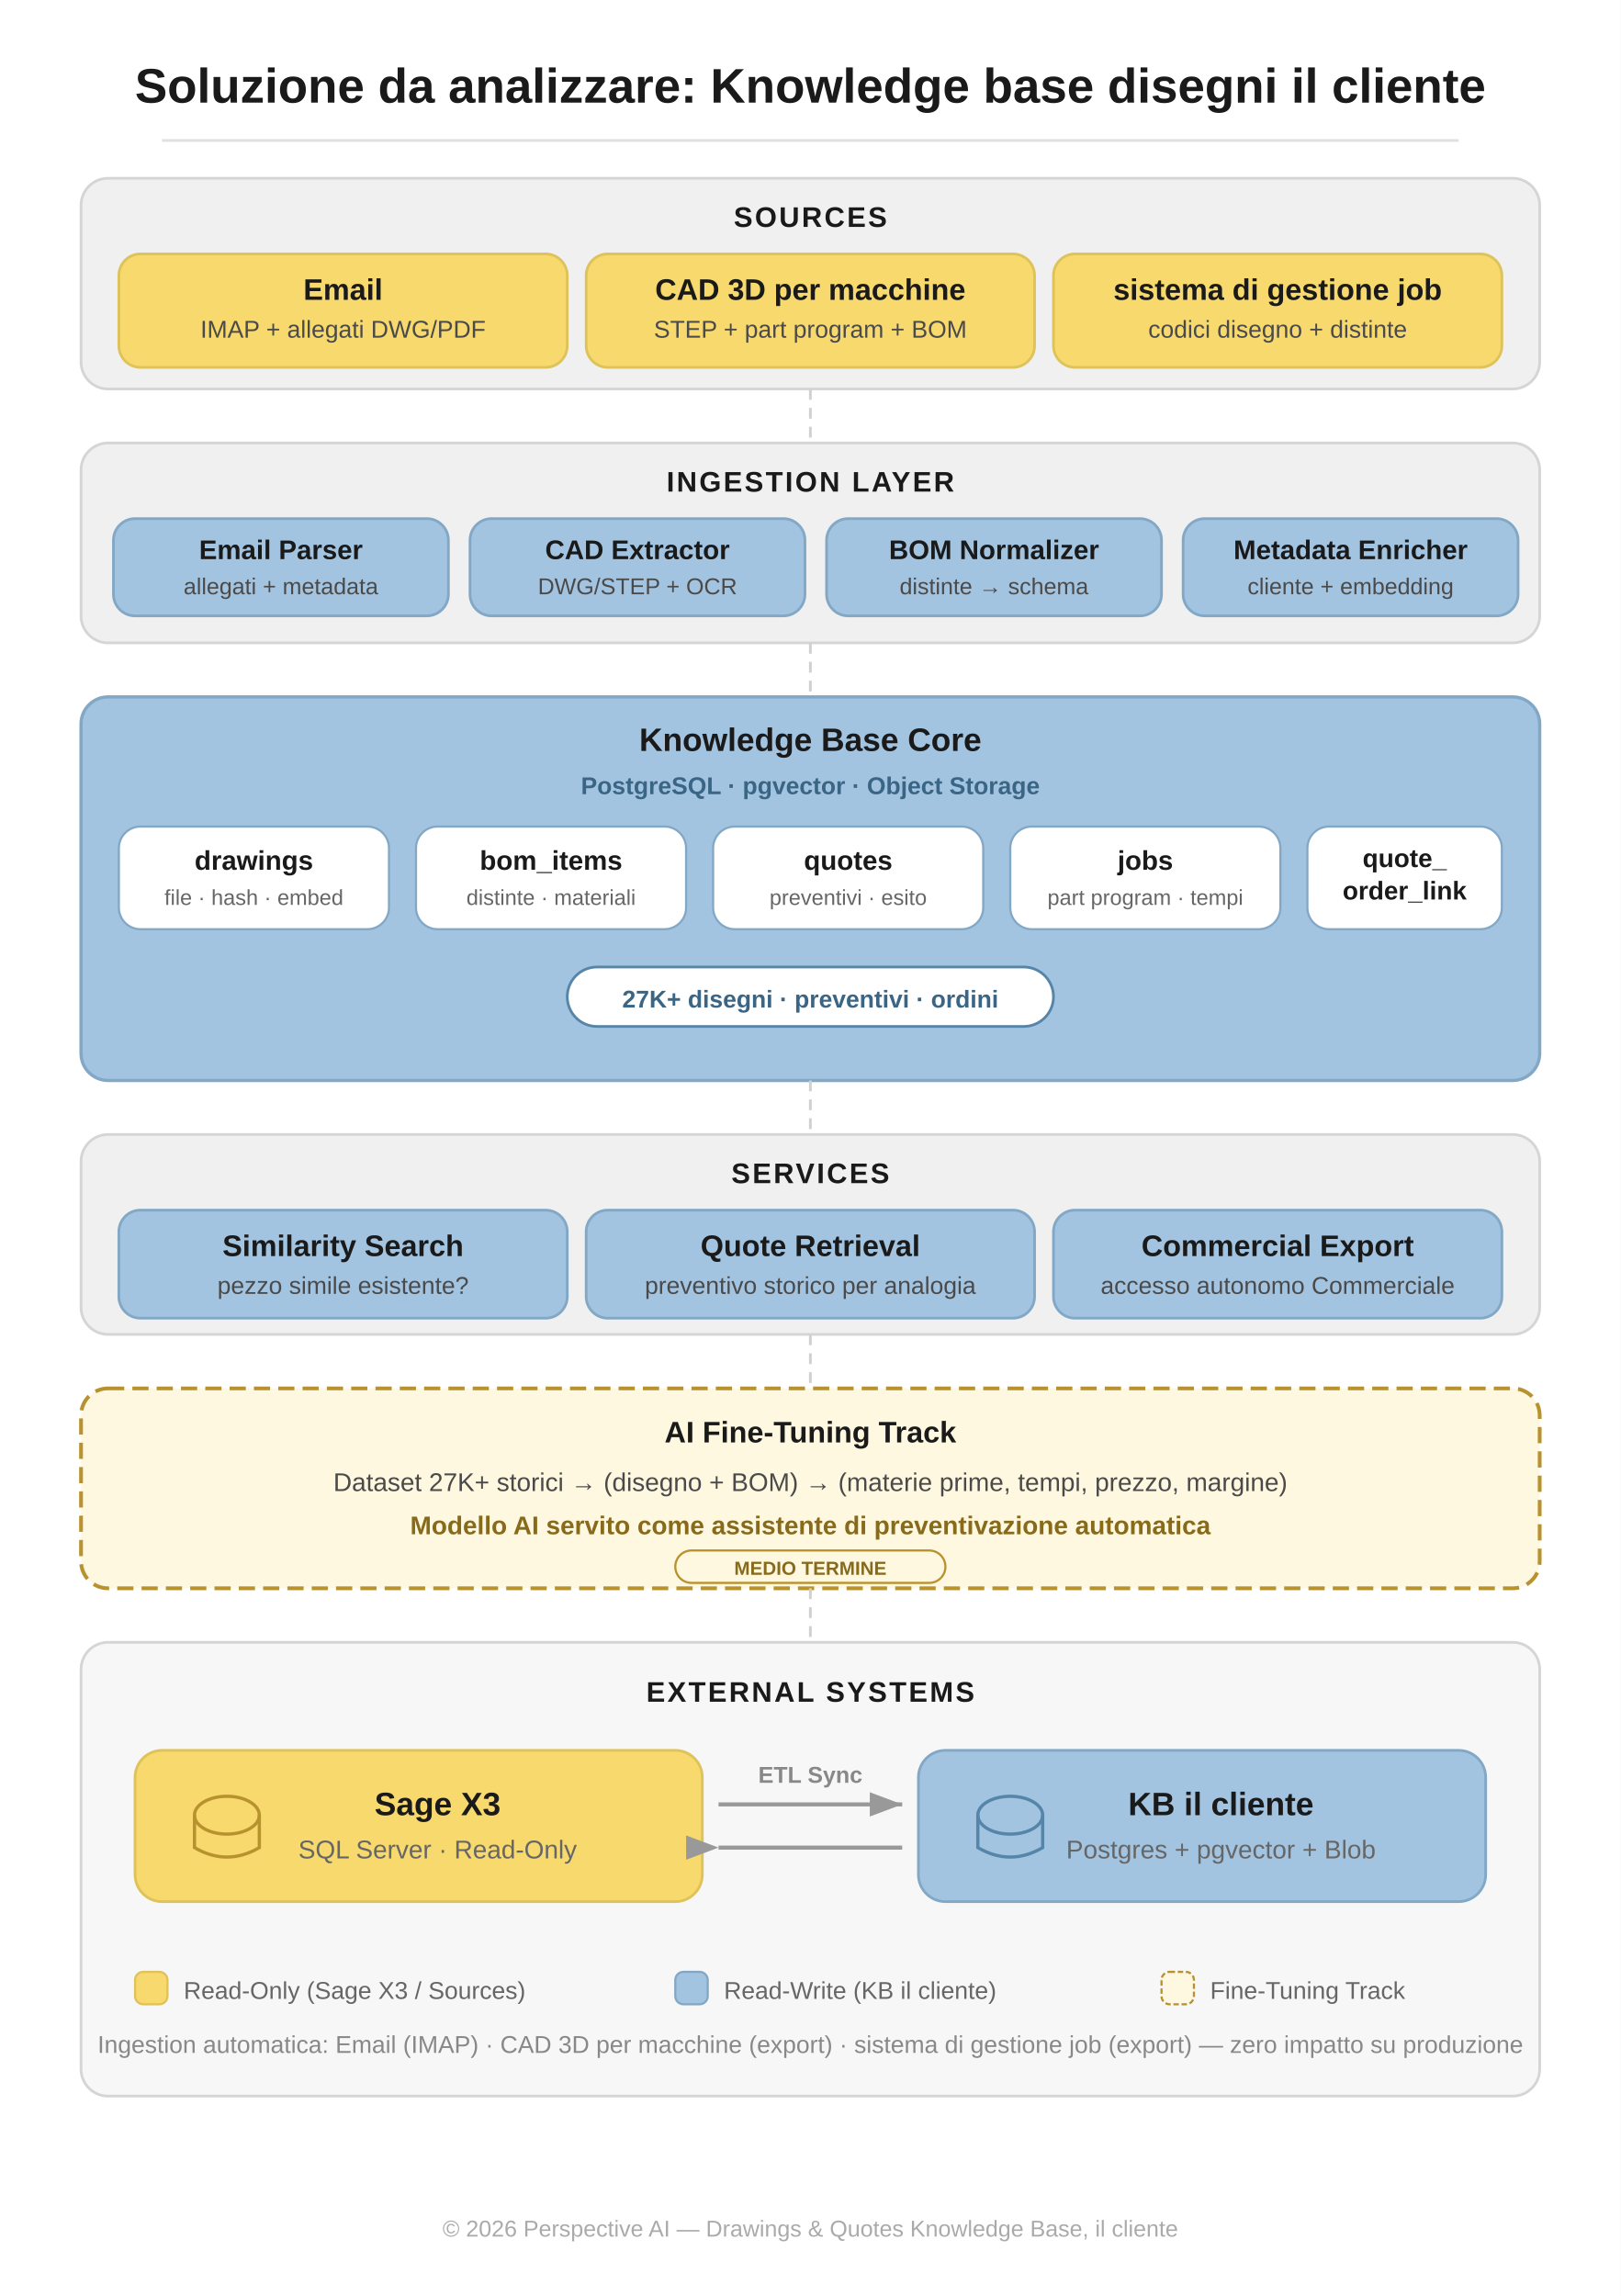
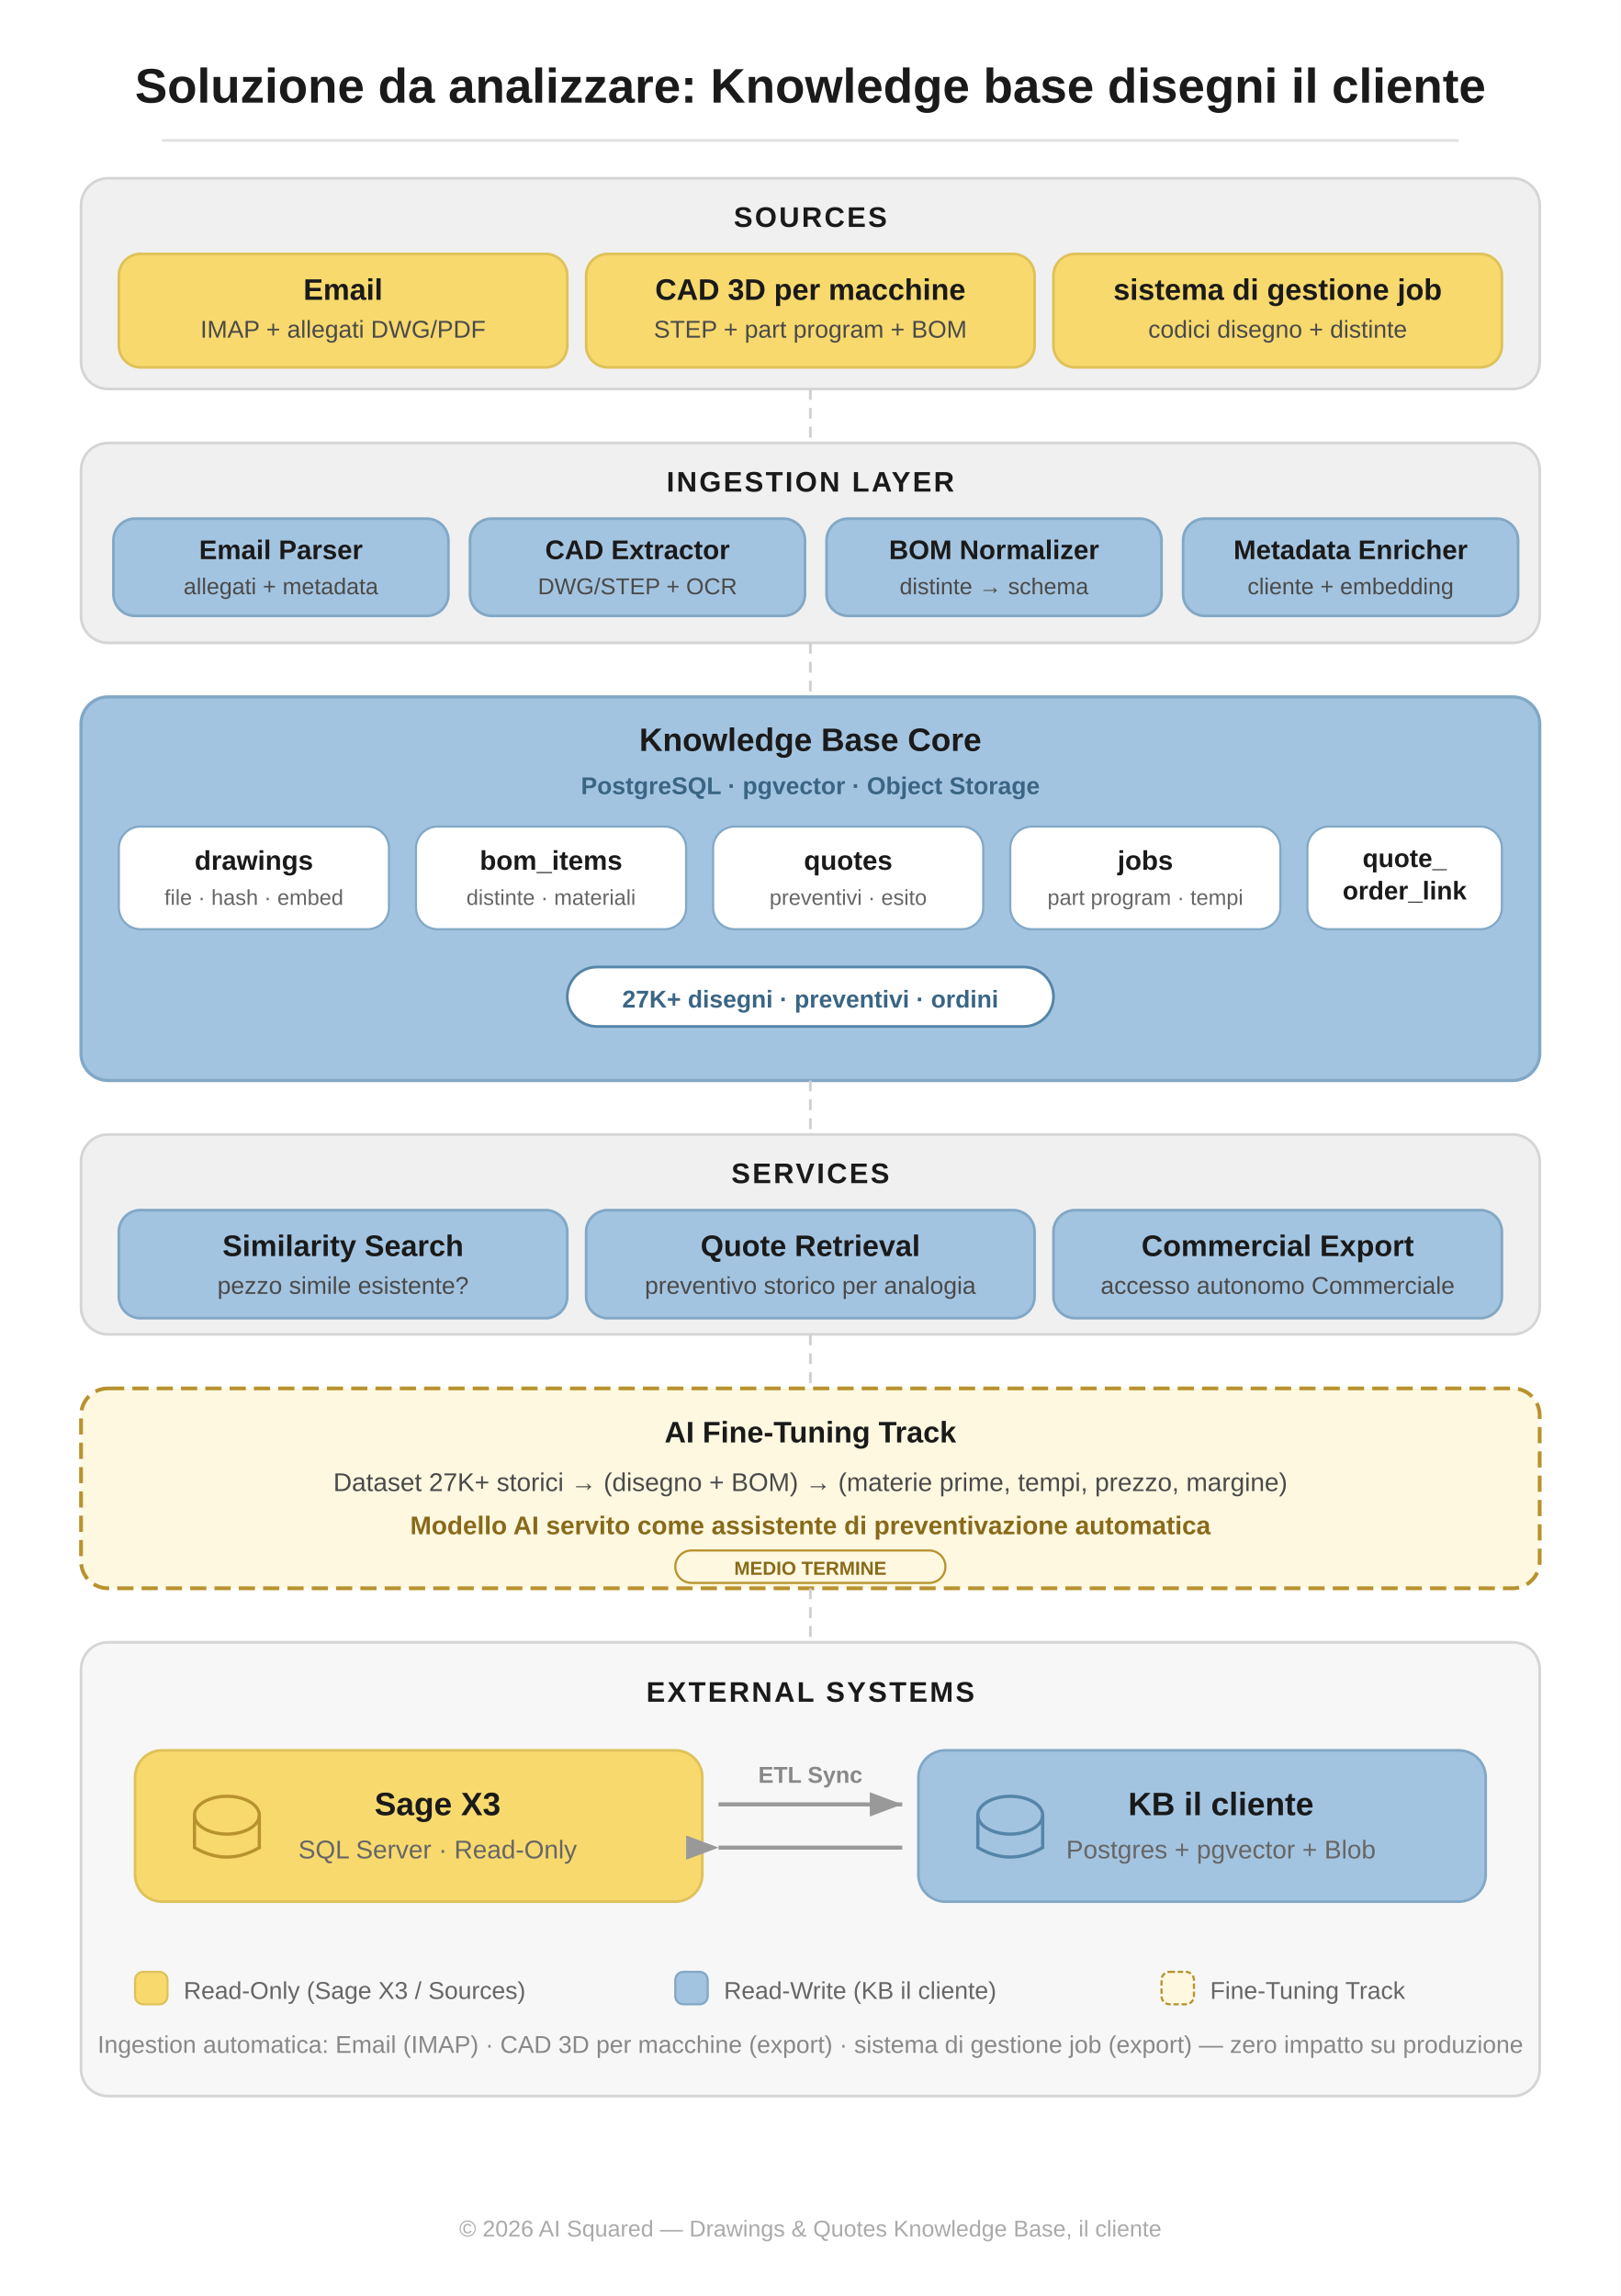
<svg xmlns="http://www.w3.org/2000/svg" viewBox="0 0 600 850" width="600" height="850" font-family="'Segoe UI', 'Helvetica Neue', Arial, sans-serif">
  <defs>
    <marker id="arrowRight" markerWidth="8" markerHeight="6" refX="8" refY="3" orient="auto">
      <path d="M0,0 L8,3 L0,6 Z" fill="#999" />
    </marker>
    <marker id="arrowLeft" markerWidth="8" markerHeight="6" refX="0" refY="3" orient="auto">
      <path d="M8,0 L0,3 L8,6 Z" fill="#999" />
    </marker>
    <marker id="arrowDown" markerWidth="6" markerHeight="8" refX="3" refY="8" orient="auto">
      <path d="M0,0 L3,8 L6,0 Z" fill="#999" />
    </marker>
  </defs>
  <rect width="600" height="850" fill="#FFFFFF" />
  <text x="300" y="38" text-anchor="middle" fill="#1A1A1A" font-size="18" font-weight="700">Soluzione da analizzare: Knowledge base disegni il cliente</text>
  <line x1="60" y1="52" x2="540" y2="52" stroke="#E0E0E0" stroke-width="1" />
  <rect x="30" y="66" width="540" height="78" rx="10" fill="#F0F0F0" stroke="#D5D5D5" stroke-width="1" />
  <text x="300" y="84" text-anchor="middle" fill="#1A1A1A" font-size="10.5" font-weight="600" letter-spacing="0.8">SOURCES</text>
  <rect x="44" y="94" width="166" height="42" rx="8" fill="#F7D96E" stroke="#DEC25A" stroke-width="1" />
  <text x="127" y="111" text-anchor="middle" fill="#1A1A1A" font-size="11" font-weight="700">Email</text>
  <text x="127" y="125" text-anchor="middle" fill="#4A4A4A" font-size="9">IMAP + allegati DWG/PDF</text>
  <rect x="217" y="94" width="166" height="42" rx="8" fill="#F7D96E" stroke="#DEC25A" stroke-width="1" />
  <text x="300" y="111" text-anchor="middle" fill="#1A1A1A" font-size="11" font-weight="700">CAD 3D per macchine</text>
  <text x="300" y="125" text-anchor="middle" fill="#4A4A4A" font-size="9">STEP + part program + BOM</text>
  <rect x="390" y="94" width="166" height="42" rx="8" fill="#F7D96E" stroke="#DEC25A" stroke-width="1" />
  <text x="473" y="111" text-anchor="middle" fill="#1A1A1A" font-size="11" font-weight="700">sistema di gestione job</text>
  <text x="473" y="125" text-anchor="middle" fill="#4A4A4A" font-size="9">codici disegno + distinte</text>
  <line x1="300" y1="144" x2="300" y2="162" stroke="#D0D0D0" stroke-width="1" stroke-dasharray="4,3" />
  <rect x="30" y="164" width="540" height="74" rx="10" fill="#F0F0F0" stroke="#D5D5D5" stroke-width="1" />
  <text x="300" y="182" text-anchor="middle" fill="#1A1A1A" font-size="10.5" font-weight="600" letter-spacing="0.8">INGESTION LAYER</text>
  <rect x="42" y="192" width="124" height="36" rx="8" fill="#A3C4E0" stroke="#82A8C6" stroke-width="1" />
  <text x="104" y="207" text-anchor="middle" fill="#1A1A1A" font-size="10" font-weight="700">Email Parser</text>
  <text x="104" y="220" text-anchor="middle" fill="#4A4A4A" font-size="8.5">allegati + metadata</text>
  <rect x="174" y="192" width="124" height="36" rx="8" fill="#A3C4E0" stroke="#82A8C6" stroke-width="1" />
  <text x="236" y="207" text-anchor="middle" fill="#1A1A1A" font-size="10" font-weight="700">CAD Extractor</text>
  <text x="236" y="220" text-anchor="middle" fill="#4A4A4A" font-size="8.5">DWG/STEP + OCR</text>
  <rect x="306" y="192" width="124" height="36" rx="8" fill="#A3C4E0" stroke="#82A8C6" stroke-width="1" />
  <text x="368" y="207" text-anchor="middle" fill="#1A1A1A" font-size="10" font-weight="700">BOM Normalizer</text>
  <text x="368" y="220" text-anchor="middle" fill="#4A4A4A" font-size="8.5">distinte → schema</text>
  <rect x="438" y="192" width="124" height="36" rx="8" fill="#A3C4E0" stroke="#82A8C6" stroke-width="1" />
  <text x="500" y="207" text-anchor="middle" fill="#1A1A1A" font-size="10" font-weight="700">Metadata Enricher</text>
  <text x="500" y="220" text-anchor="middle" fill="#4A4A4A" font-size="8.5">cliente + embedding</text>
  <line x1="300" y1="238" x2="300" y2="256" stroke="#D0D0D0" stroke-width="1" stroke-dasharray="4,3" />
  <rect x="30" y="258" width="540" height="142" rx="10" fill="#A3C4E0" stroke="#82A8C6" stroke-width="1.2" />
  <text x="300" y="278" text-anchor="middle" fill="#1A1A1A" font-size="12" font-weight="700">Knowledge Base Core</text>
  <text x="300" y="294" text-anchor="middle" fill="#3A6585" font-size="9" font-weight="600">PostgreSQL  ·  pgvector  ·  Object Storage</text>
  <rect x="44" y="306" width="100" height="38" rx="8" fill="#FFFFFF" stroke="#82A8C6" stroke-width="0.8" />
  <text x="94" y="322" text-anchor="middle" fill="#1A1A1A" font-size="10" font-weight="700">drawings</text>
  <text x="94" y="335" text-anchor="middle" fill="#666" font-size="8">file · hash · embed</text>
  <rect x="154" y="306" width="100" height="38" rx="8" fill="#FFFFFF" stroke="#82A8C6" stroke-width="0.8" />
  <text x="204" y="322" text-anchor="middle" fill="#1A1A1A" font-size="10" font-weight="700">bom_items</text>
  <text x="204" y="335" text-anchor="middle" fill="#666" font-size="8">distinte · materiali</text>
  <rect x="264" y="306" width="100" height="38" rx="8" fill="#FFFFFF" stroke="#82A8C6" stroke-width="0.8" />
  <text x="314" y="322" text-anchor="middle" fill="#1A1A1A" font-size="10" font-weight="700">quotes</text>
  <text x="314" y="335" text-anchor="middle" fill="#666" font-size="8">preventivi · esito</text>
  <rect x="374" y="306" width="100" height="38" rx="8" fill="#FFFFFF" stroke="#82A8C6" stroke-width="0.8" />
  <text x="424" y="322" text-anchor="middle" fill="#1A1A1A" font-size="10" font-weight="700">jobs</text>
  <text x="424" y="335" text-anchor="middle" fill="#666" font-size="8">part program · tempi</text>
  <rect x="484" y="306" width="72" height="38" rx="8" fill="#FFFFFF" stroke="#82A8C6" stroke-width="0.8" />
  <text x="520" y="321" text-anchor="middle" fill="#1A1A1A" font-size="9.5" font-weight="700">quote_</text>
  <text x="520" y="333" text-anchor="middle" fill="#1A1A1A" font-size="9.5" font-weight="700">order_link</text>
  <rect x="210" y="358" width="180" height="22" rx="11" fill="#FFFFFF" stroke="#5585A8" stroke-width="1" />
  <text x="300" y="373" text-anchor="middle" fill="#3A6585" font-size="9" font-weight="600">27K+ disegni · preventivi · ordini</text>
  <line x1="300" y1="400" x2="300" y2="418" stroke="#D0D0D0" stroke-width="1" stroke-dasharray="4,3" />
  <rect x="30" y="420" width="540" height="74" rx="10" fill="#F0F0F0" stroke="#D5D5D5" stroke-width="1" />
  <text x="300" y="438" text-anchor="middle" fill="#1A1A1A" font-size="10.5" font-weight="600" letter-spacing="0.8">SERVICES</text>
  <rect x="44" y="448" width="166" height="40" rx="8" fill="#A3C4E0" stroke="#82A8C6" stroke-width="1" />
  <text x="127" y="465" text-anchor="middle" fill="#1A1A1A" font-size="11" font-weight="700">Similarity Search</text>
  <text x="127" y="479" text-anchor="middle" fill="#4A4A4A" font-size="9">pezzo simile esistente?</text>
  <rect x="217" y="448" width="166" height="40" rx="8" fill="#A3C4E0" stroke="#82A8C6" stroke-width="1" />
  <text x="300" y="465" text-anchor="middle" fill="#1A1A1A" font-size="11" font-weight="700">Quote Retrieval</text>
  <text x="300" y="479" text-anchor="middle" fill="#4A4A4A" font-size="9">preventivo storico per analogia</text>
  <rect x="390" y="448" width="166" height="40" rx="8" fill="#A3C4E0" stroke="#82A8C6" stroke-width="1" />
  <text x="473" y="465" text-anchor="middle" fill="#1A1A1A" font-size="11" font-weight="700">Commercial Export</text>
  <text x="473" y="479" text-anchor="middle" fill="#4A4A4A" font-size="9">accesso autonomo Commerciale</text>
  <line x1="300" y1="494" x2="300" y2="512" stroke="#D0D0D0" stroke-width="1" stroke-dasharray="4,3" />
  <rect x="30" y="514" width="540" height="74" rx="10" fill="#FFF8E0" stroke="#B8922E" stroke-width="1.4" stroke-dasharray="6,3" />
  <text x="300" y="534" text-anchor="middle" fill="#1A1A1A" font-size="11" font-weight="700">AI Fine-Tuning Track</text>
  <text x="300" y="552" text-anchor="middle" fill="#4A4A4A" font-size="9.5">Dataset 27K+ storici  →  (disegno + BOM) → (materie prime, tempi, prezzo, margine)</text>
  <text x="300" y="568" text-anchor="middle" fill="#876A1A" font-size="9.5" font-weight="600">Modello AI servito come assistente di preventivazione automatica</text>
  <rect x="250" y="574" width="100" height="12" rx="6" fill="none" stroke="#B8922E" stroke-width="0.8" />
  <text x="300" y="583" text-anchor="middle" fill="#876A1A" font-size="7" font-weight="600">MEDIO TERMINE</text>
  <line x1="300" y1="588" x2="300" y2="606" stroke="#D0D0D0" stroke-width="1" stroke-dasharray="4,3" />
  <rect x="30" y="608" width="540" height="168" rx="10" fill="#F7F7F7" stroke="#D5D5D5" stroke-width="1" />
  <text x="300" y="630" text-anchor="middle" fill="#1A1A1A" font-size="10.5" font-weight="600" letter-spacing="0.8">EXTERNAL SYSTEMS</text>
  <rect x="50" y="648" width="210" height="56" rx="10" fill="#F7D96E" stroke="#DEC25A" stroke-width="1" />
  <ellipse cx="84" cy="672" rx="12" ry="7" fill="none" stroke="#B8922E" stroke-width="1.2" />
  <path d="M72,672 L72,684 Q84,691 96,684 L96,672" fill="none" stroke="#B8922E" stroke-width="1.2" />
  <text x="162" y="672" text-anchor="middle" fill="#1A1A1A" font-size="12" font-weight="700">Sage X3</text>
  <text x="162" y="688" text-anchor="middle" fill="#666" font-size="9.5">SQL Server · Read-Only</text>
  <rect x="340" y="648" width="210" height="56" rx="10" fill="#A3C4E0" stroke="#82A8C6" stroke-width="1" />
  <ellipse cx="374" cy="672" rx="12" ry="7" fill="none" stroke="#5585A8" stroke-width="1.2" />
  <path d="M362,672 L362,684 Q374,691 386,684 L386,672" fill="none" stroke="#5585A8" stroke-width="1.2" />
  <text x="452" y="672" text-anchor="middle" fill="#1A1A1A" font-size="12" font-weight="700">KB il cliente</text>
  <text x="452" y="688" text-anchor="middle" fill="#666" font-size="9.5">Postgres + pgvector + Blob</text>
  <line x1="266" y1="668" x2="334" y2="668" stroke="#999" stroke-width="1.5" marker-end="url(#arrowRight)" />
  <line x1="334" y1="684" x2="266" y2="684" stroke="#999" stroke-width="1.5" marker-end="url(#arrowLeft)" />
  <text x="300" y="660" text-anchor="middle" fill="#888" font-size="8.5" font-weight="600">ETL Sync</text>
  <g transform="translate(50, 730)">
    <rect x="0" y="0" width="12" height="12" rx="3" fill="#F7D96E" stroke="#DEC25A" stroke-width="0.8" />
    <text x="18" y="10" fill="#666" font-size="9">Read-Only (Sage X3 / Sources)</text>
    <rect x="200" y="0" width="12" height="12" rx="3" fill="#A3C4E0" stroke="#82A8C6" stroke-width="0.8" />
    <text x="218" y="10" fill="#666" font-size="9">Read-Write (KB il cliente)</text>
    <rect x="380" y="0" width="12" height="12" rx="3" fill="#FFF8E0" stroke="#B8922E" stroke-width="0.8" stroke-dasharray="2,1" />
    <text x="398" y="10" fill="#666" font-size="9">Fine-Tuning Track</text>
  </g>
  <text x="300" y="760" text-anchor="middle" fill="#888" font-size="9">Ingestion automatica: Email (IMAP) · CAD 3D per macchine (export) · sistema di gestione job (export) — zero impatto su produzione</text>
-   <text x="300" y="828" text-anchor="middle" fill="#AAAAAA" font-size="8.5">© 2026 Perspective AI — Drawings &amp; Quotes Knowledge Base, il cliente</text>
+   <text x="300" y="828" text-anchor="middle" fill="#AAAAAA" font-size="8.5">© 2026 AI Squared — Drawings &amp; Quotes Knowledge Base, il cliente</text>
</svg>
